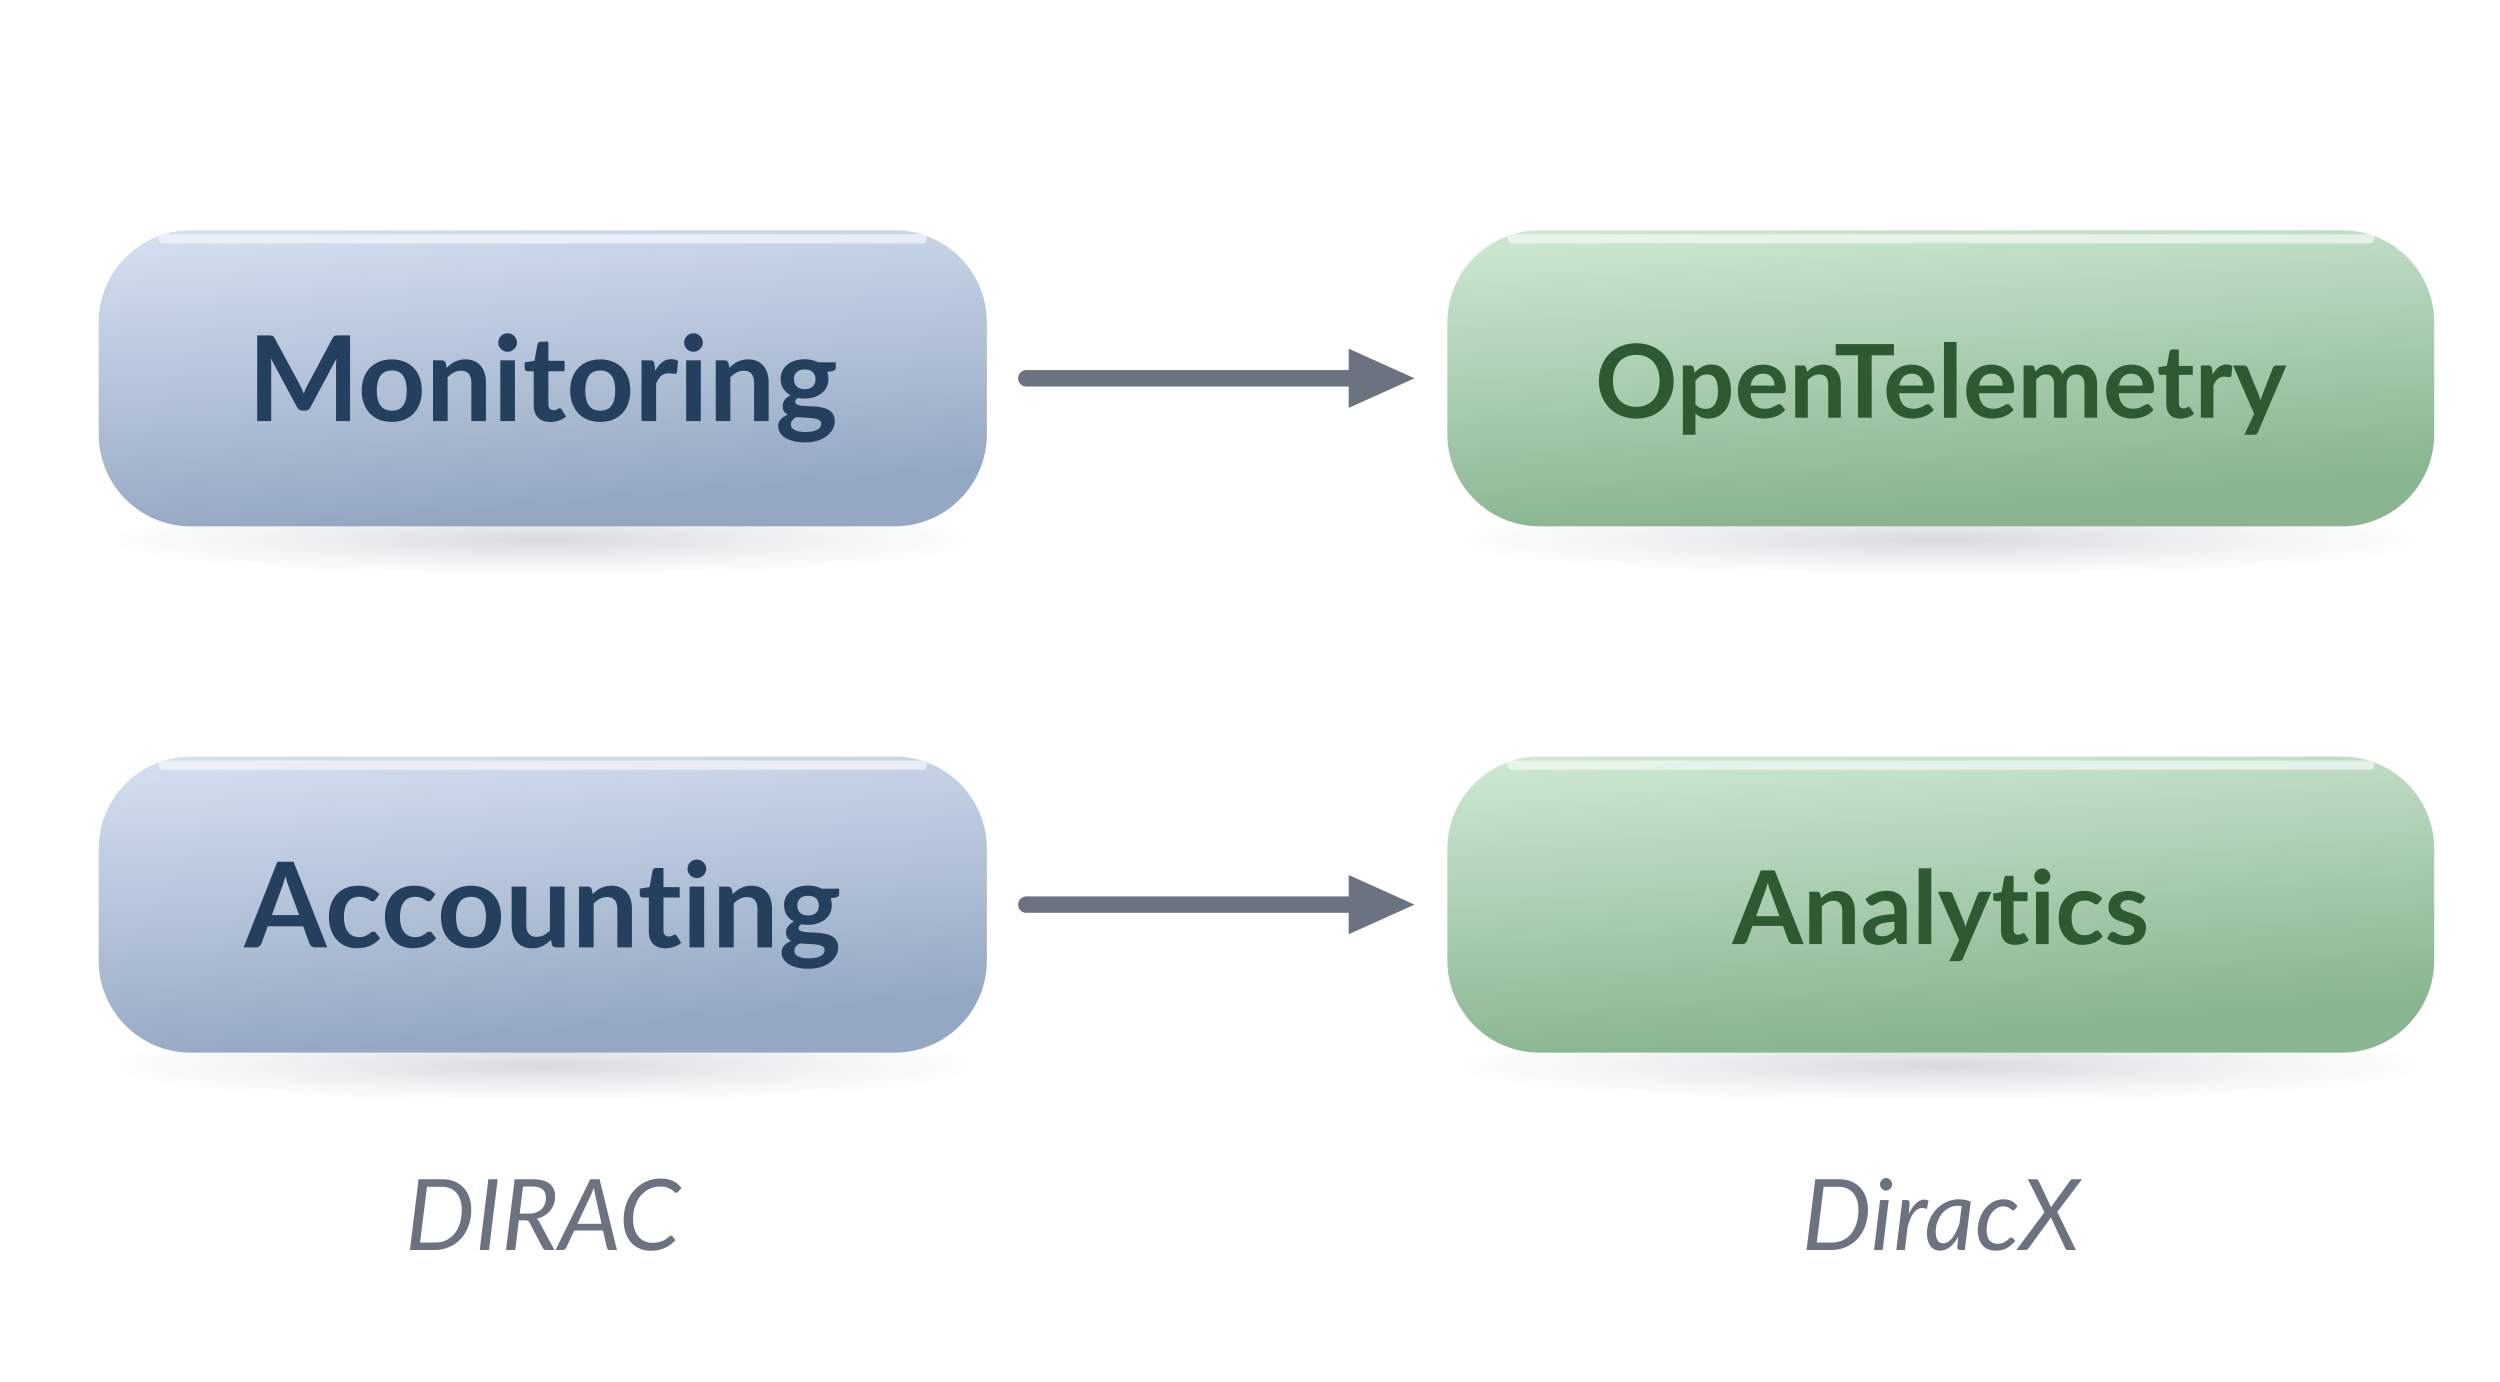
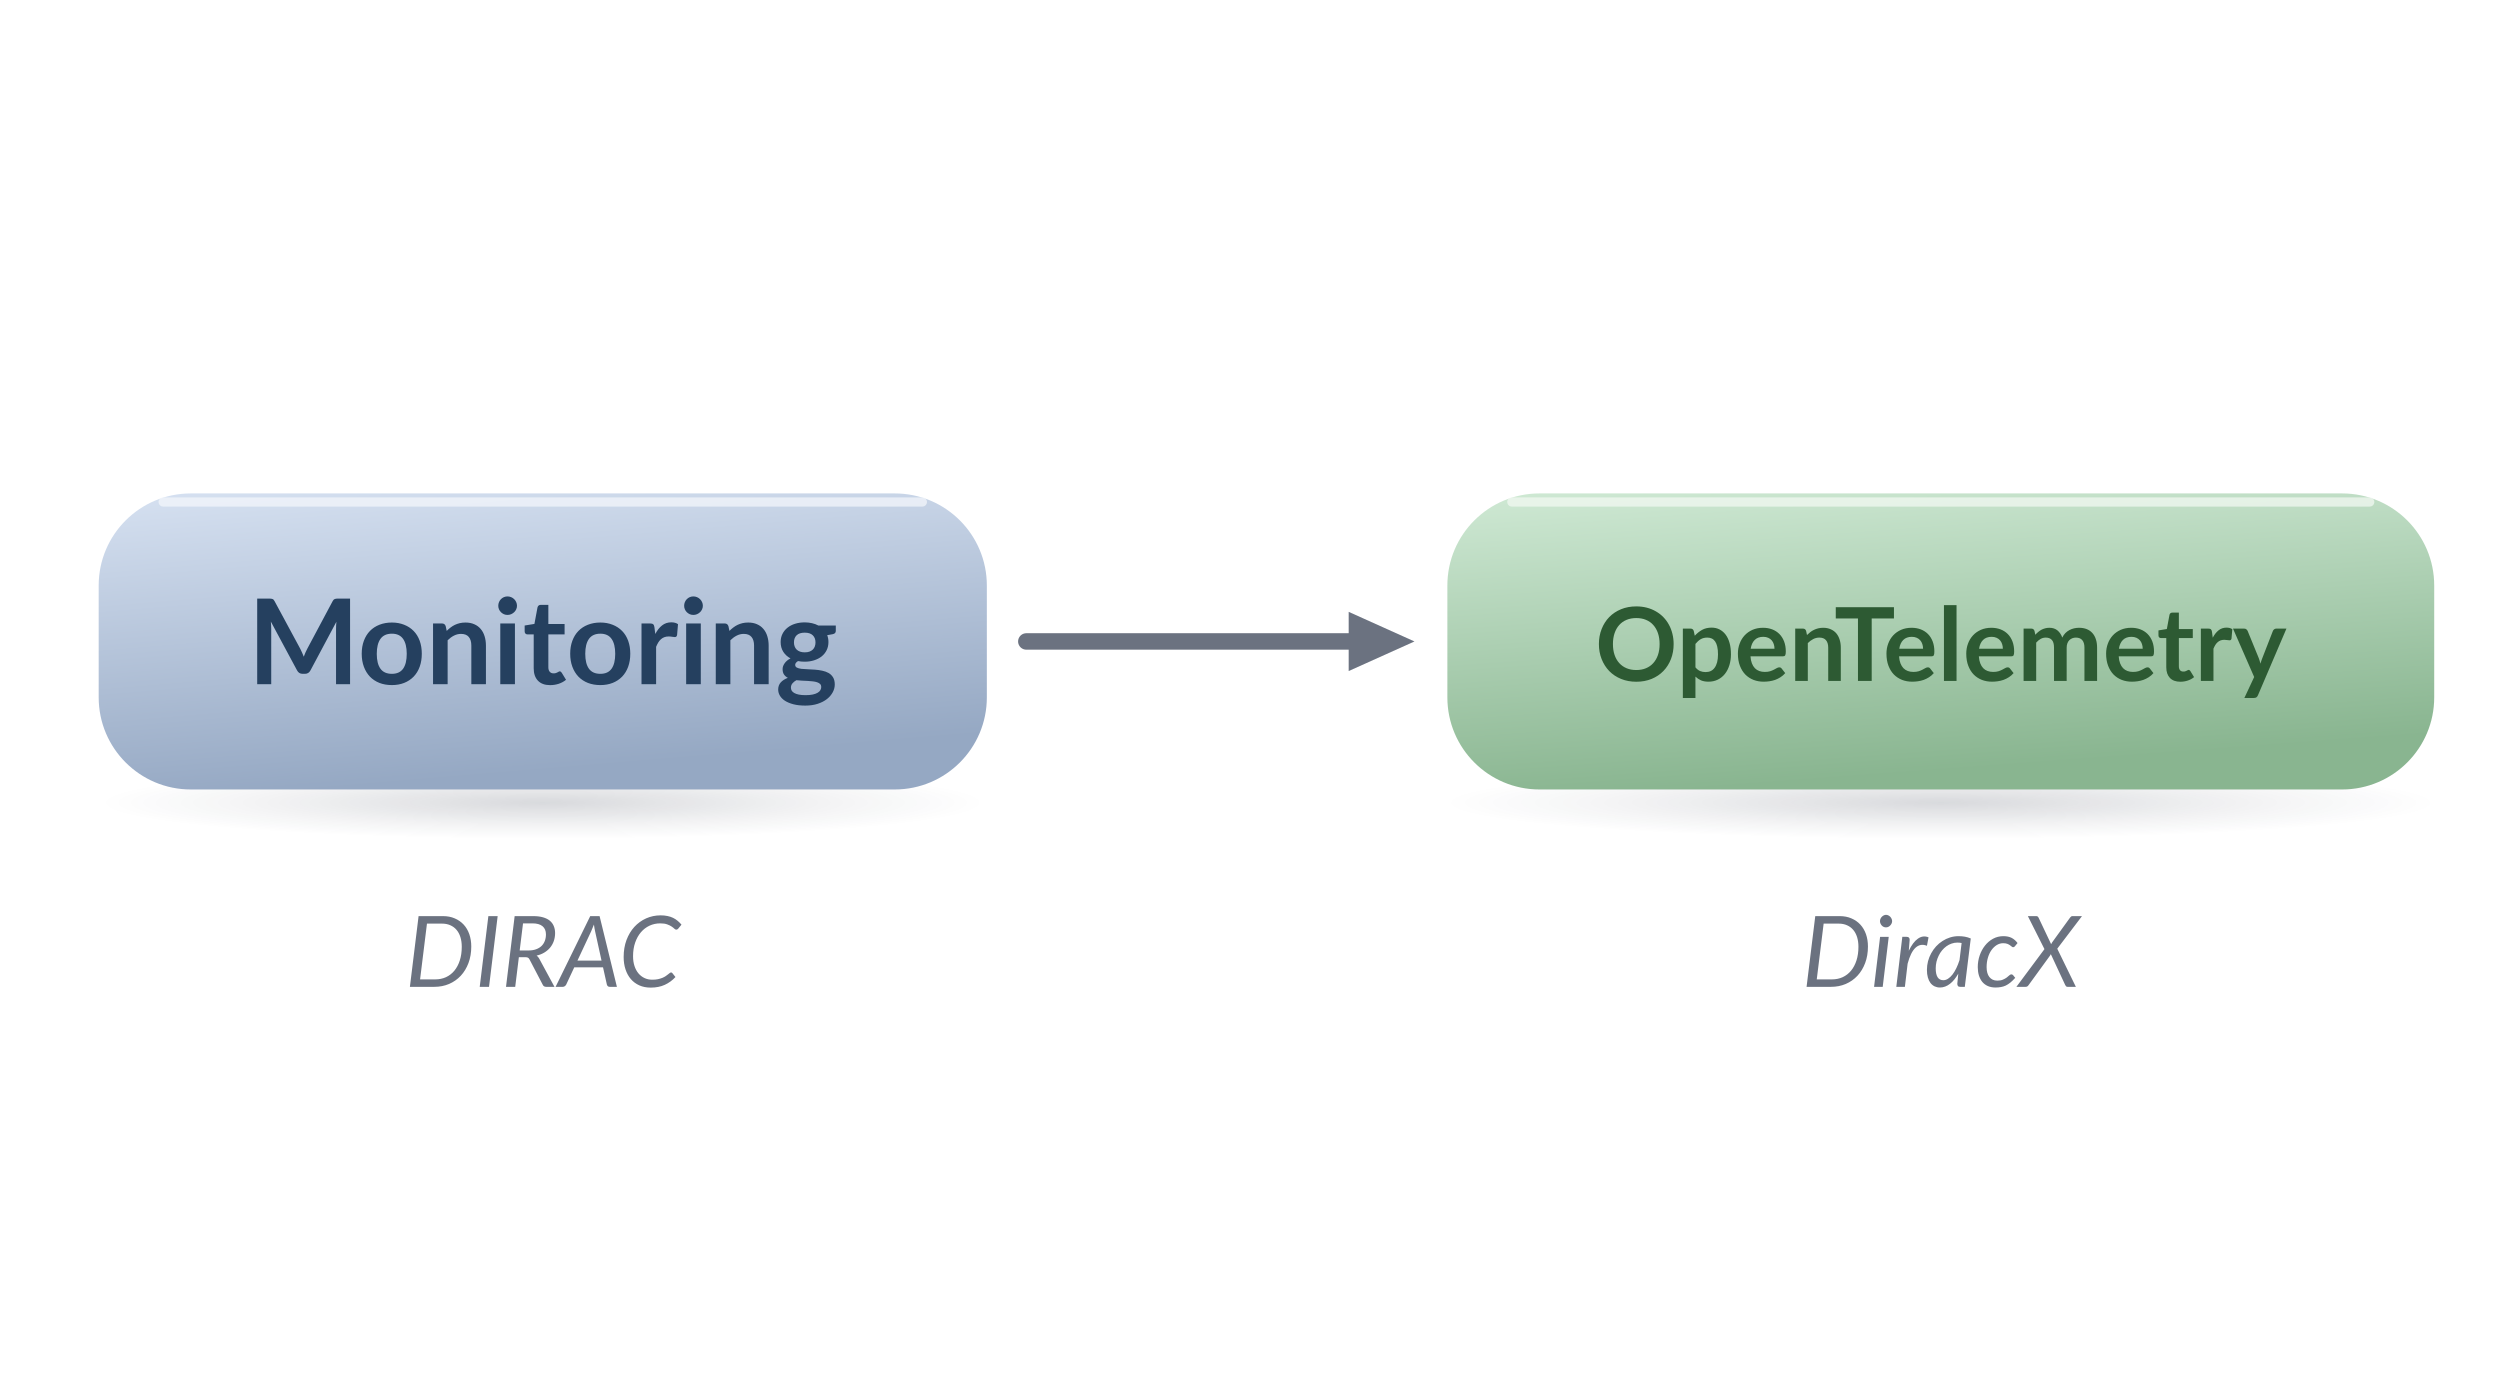
<svg xmlns="http://www.w3.org/2000/svg" viewBox="0 0 760 420" width="760" height="420">
  <defs>
    <marker id="arr" markerUnits="userSpaceOnUse" viewBox="0 0 10 10" refX="9" refY="5" markerWidth="22" markerHeight="20" orient="auto-start-reverse">
      <path d="M0,0 L10,5 L0,10 Z" fill="#6b7280" />
    </marker>
  </defs>
  <defs>
    <radialGradient id="mp0a-cs">
      <stop offset="0" stop-color="#0f172a" stop-opacity="0.16" />
      <stop offset="0.6" stop-color="#0f172a" stop-opacity="0.056" />
      <stop offset="1" stop-color="#0f172a" stop-opacity="0" />
    </radialGradient>
  </defs>
-   <ellipse cx="165.0" cy="164.0" rx="135.0" ry="11.0" fill="url(#mp0a-cs)" />
+   <ellipse cx="165.0" cy="244.0" rx="135.0" ry="11.0" fill="url(#mp0a-cs)" />
  <defs>
    <linearGradient id="mp0a" x1="0" y1="0" x2="0.25" y2="1">
      <stop offset="0" stop-color="#d6e1f1" />
      <stop offset="1" stop-color="#95a8c3" />
    </linearGradient>
  </defs>
-   <rect x="30.0" y="70.0" width="270.0" height="90.0" rx="28.0" fill="url(#mp0a)" />
-   <path d="M49.6,72.6 L280.4,72.6" stroke="#f3f6fb" stroke-width="2.8" stroke-linecap="round" opacity="0.75" fill="none" />
-   <text x="165.0" y="128.0" font-family="Lato, 'Noto Sans', 'Liberation Sans', Helvetica, Arial, sans-serif" font-size="36" font-weight="bold" text-anchor="middle" fill="#25405f">Monitoring</text>
+   <rect x="30.0" y="150.0" width="270.0" height="90.0" rx="28.0" fill="url(#mp0a)" />
+   <path d="M49.6,152.6 L280.4,152.6" stroke="#f3f6fb" stroke-width="2.8" stroke-linecap="round" opacity="0.75" fill="none" />
+   <text x="165.0" y="208.0" font-family="Lato, 'Noto Sans', 'Liberation Sans', Helvetica, Arial, sans-serif" font-size="36" font-weight="bold" text-anchor="middle" fill="#25405f">Monitoring</text>
  <defs>
    <radialGradient id="mp0b-cs">
      <stop offset="0" stop-color="#0f172a" stop-opacity="0.16" />
      <stop offset="0.6" stop-color="#0f172a" stop-opacity="0.056" />
      <stop offset="1" stop-color="#0f172a" stop-opacity="0" />
    </radialGradient>
  </defs>
-   <ellipse cx="590.0" cy="164.0" rx="150.0" ry="11.0" fill="url(#mp0b-cs)" />
+   <ellipse cx="590.0" cy="244.0" rx="150.0" ry="11.0" fill="url(#mp0b-cs)" />
  <defs>
    <linearGradient id="mp0b" x1="0" y1="0" x2="0.25" y2="1">
      <stop offset="0" stop-color="#cfe9d4" />
      <stop offset="1" stop-color="#89b590" />
    </linearGradient>
  </defs>
-   <rect x="440.0" y="70.0" width="300.0" height="90.0" rx="28.0" fill="url(#mp0b)" />
-   <path d="M459.6,72.6 L720.4,72.6" stroke="#f1f8f2" stroke-width="2.8" stroke-linecap="round" opacity="0.75" fill="none" />
-   <text x="590.0" y="127.0" font-family="Lato, 'Noto Sans', 'Liberation Sans', Helvetica, Arial, sans-serif" font-size="31" font-weight="bold" text-anchor="middle" fill="#2d5a33">OpenTelemetry</text>
-   <path d="M312.0,115.0 Q371.0,115.0 416.0,115.0" fill="none" stroke="#6b7280" stroke-width="5" stroke-linecap="round" />
-   <polygon points="430.0,115.0 410.0,124.0 410.0,106.0" fill="#6b7280" />
-   <defs>
-     <radialGradient id="mp1a-cs">
-       <stop offset="0" stop-color="#0f172a" stop-opacity="0.16" />
-       <stop offset="0.6" stop-color="#0f172a" stop-opacity="0.056" />
-       <stop offset="1" stop-color="#0f172a" stop-opacity="0" />
-     </radialGradient>
-   </defs>
-   <ellipse cx="165.0" cy="324.0" rx="135.0" ry="11.0" fill="url(#mp1a-cs)" />
-   <defs>
-     <linearGradient id="mp1a" x1="0" y1="0" x2="0.25" y2="1">
-       <stop offset="0" stop-color="#d6e1f1" />
-       <stop offset="1" stop-color="#95a8c3" />
-     </linearGradient>
-   </defs>
-   <rect x="30.0" y="230.0" width="270.0" height="90.0" rx="28.0" fill="url(#mp1a)" />
-   <path d="M49.6,232.6 L280.4,232.6" stroke="#f3f6fb" stroke-width="2.8" stroke-linecap="round" opacity="0.75" fill="none" />
-   <text x="165.0" y="288.0" font-family="Lato, 'Noto Sans', 'Liberation Sans', Helvetica, Arial, sans-serif" font-size="36" font-weight="bold" text-anchor="middle" fill="#25405f">Accounting</text>
-   <defs>
-     <radialGradient id="mp1b-cs">
-       <stop offset="0" stop-color="#0f172a" stop-opacity="0.16" />
-       <stop offset="0.6" stop-color="#0f172a" stop-opacity="0.056" />
-       <stop offset="1" stop-color="#0f172a" stop-opacity="0" />
-     </radialGradient>
-   </defs>
-   <ellipse cx="590.0" cy="324.0" rx="150.0" ry="11.0" fill="url(#mp1b-cs)" />
-   <defs>
-     <linearGradient id="mp1b" x1="0" y1="0" x2="0.25" y2="1">
-       <stop offset="0" stop-color="#cfe9d4" />
-       <stop offset="1" stop-color="#89b590" />
-     </linearGradient>
-   </defs>
-   <rect x="440.0" y="230.0" width="300.0" height="90.0" rx="28.0" fill="url(#mp1b)" />
-   <path d="M459.6,232.6 L720.4,232.6" stroke="#f1f8f2" stroke-width="2.8" stroke-linecap="round" opacity="0.75" fill="none" />
-   <text x="590.0" y="287.0" font-family="Lato, 'Noto Sans', 'Liberation Sans', Helvetica, Arial, sans-serif" font-size="31" font-weight="bold" text-anchor="middle" fill="#2d5a33">Analytics</text>
-   <path d="M312.0,275.0 Q371.0,275.0 416.0,275.0" fill="none" stroke="#6b7280" stroke-width="5" stroke-linecap="round" />
-   <polygon points="430.0,275.0 410.0,284.0 410.0,266.0" fill="#6b7280" />
-   <text x="165.0" y="380.0" font-family="Lato, 'Noto Sans', 'Liberation Sans', Helvetica, Arial, sans-serif" font-size="30" font-weight="normal" font-style="italic" text-anchor="middle" fill="#6b7280">DIRAC</text>
-   <text x="590.0" y="380.0" font-family="Lato, 'Noto Sans', 'Liberation Sans', Helvetica, Arial, sans-serif" font-size="30" font-weight="normal" font-style="italic" text-anchor="middle" fill="#6b7280">DiracX</text>
+   <rect x="440.0" y="150.0" width="300.0" height="90.0" rx="28.0" fill="url(#mp0b)" />
+   <path d="M459.6,152.6 L720.4,152.6" stroke="#f1f8f2" stroke-width="2.8" stroke-linecap="round" opacity="0.75" fill="none" />
+   <text x="590.0" y="207.0" font-family="Lato, 'Noto Sans', 'Liberation Sans', Helvetica, Arial, sans-serif" font-size="31" font-weight="bold" text-anchor="middle" fill="#2d5a33">OpenTelemetry</text>
+   <path d="M312.0,195.0 Q371.0,195.0 416.0,195.0" fill="none" stroke="#6b7280" stroke-width="5" stroke-linecap="round" />
+   <polygon points="430.0,195.0 410.0,204.0 410.0,186.0" fill="#6b7280" />
+   <text x="165.0" y="300.0" font-family="Lato, 'Noto Sans', 'Liberation Sans', Helvetica, Arial, sans-serif" font-size="30" font-weight="normal" font-style="italic" text-anchor="middle" fill="#6b7280">DIRAC</text>
+   <text x="590.0" y="300.0" font-family="Lato, 'Noto Sans', 'Liberation Sans', Helvetica, Arial, sans-serif" font-size="30" font-weight="normal" font-style="italic" text-anchor="middle" fill="#6b7280">DiracX</text>
</svg>
